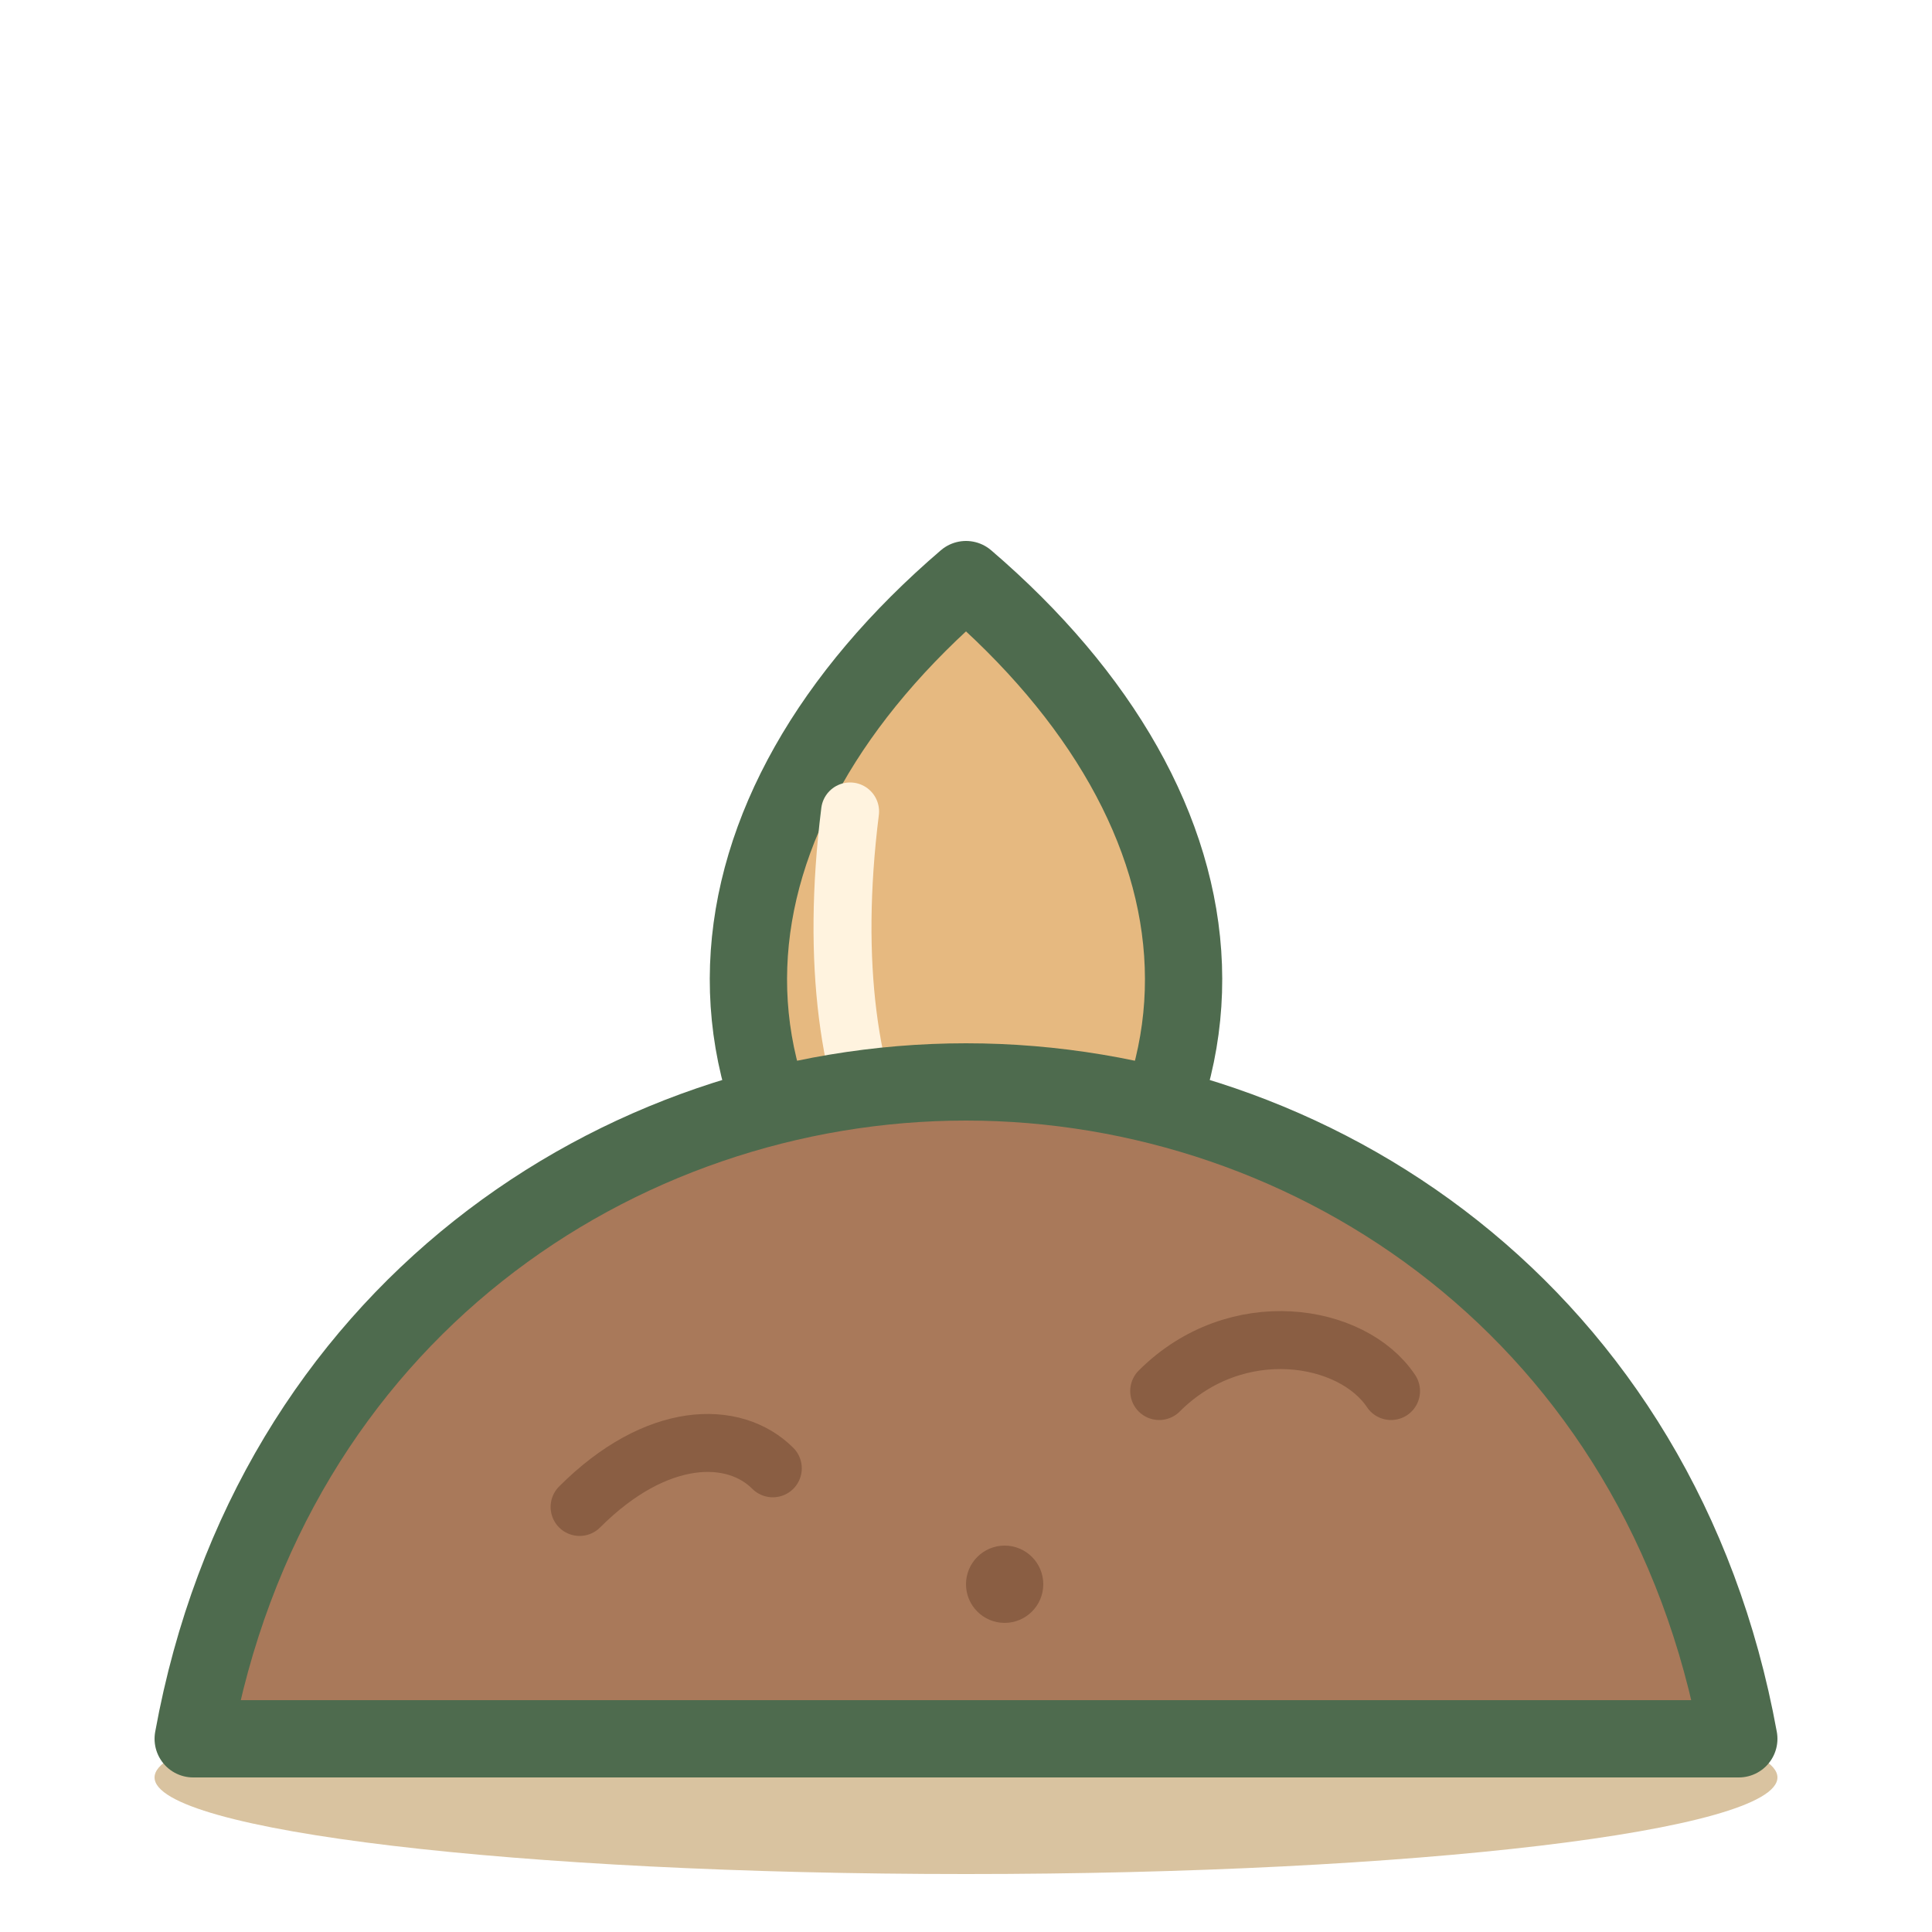
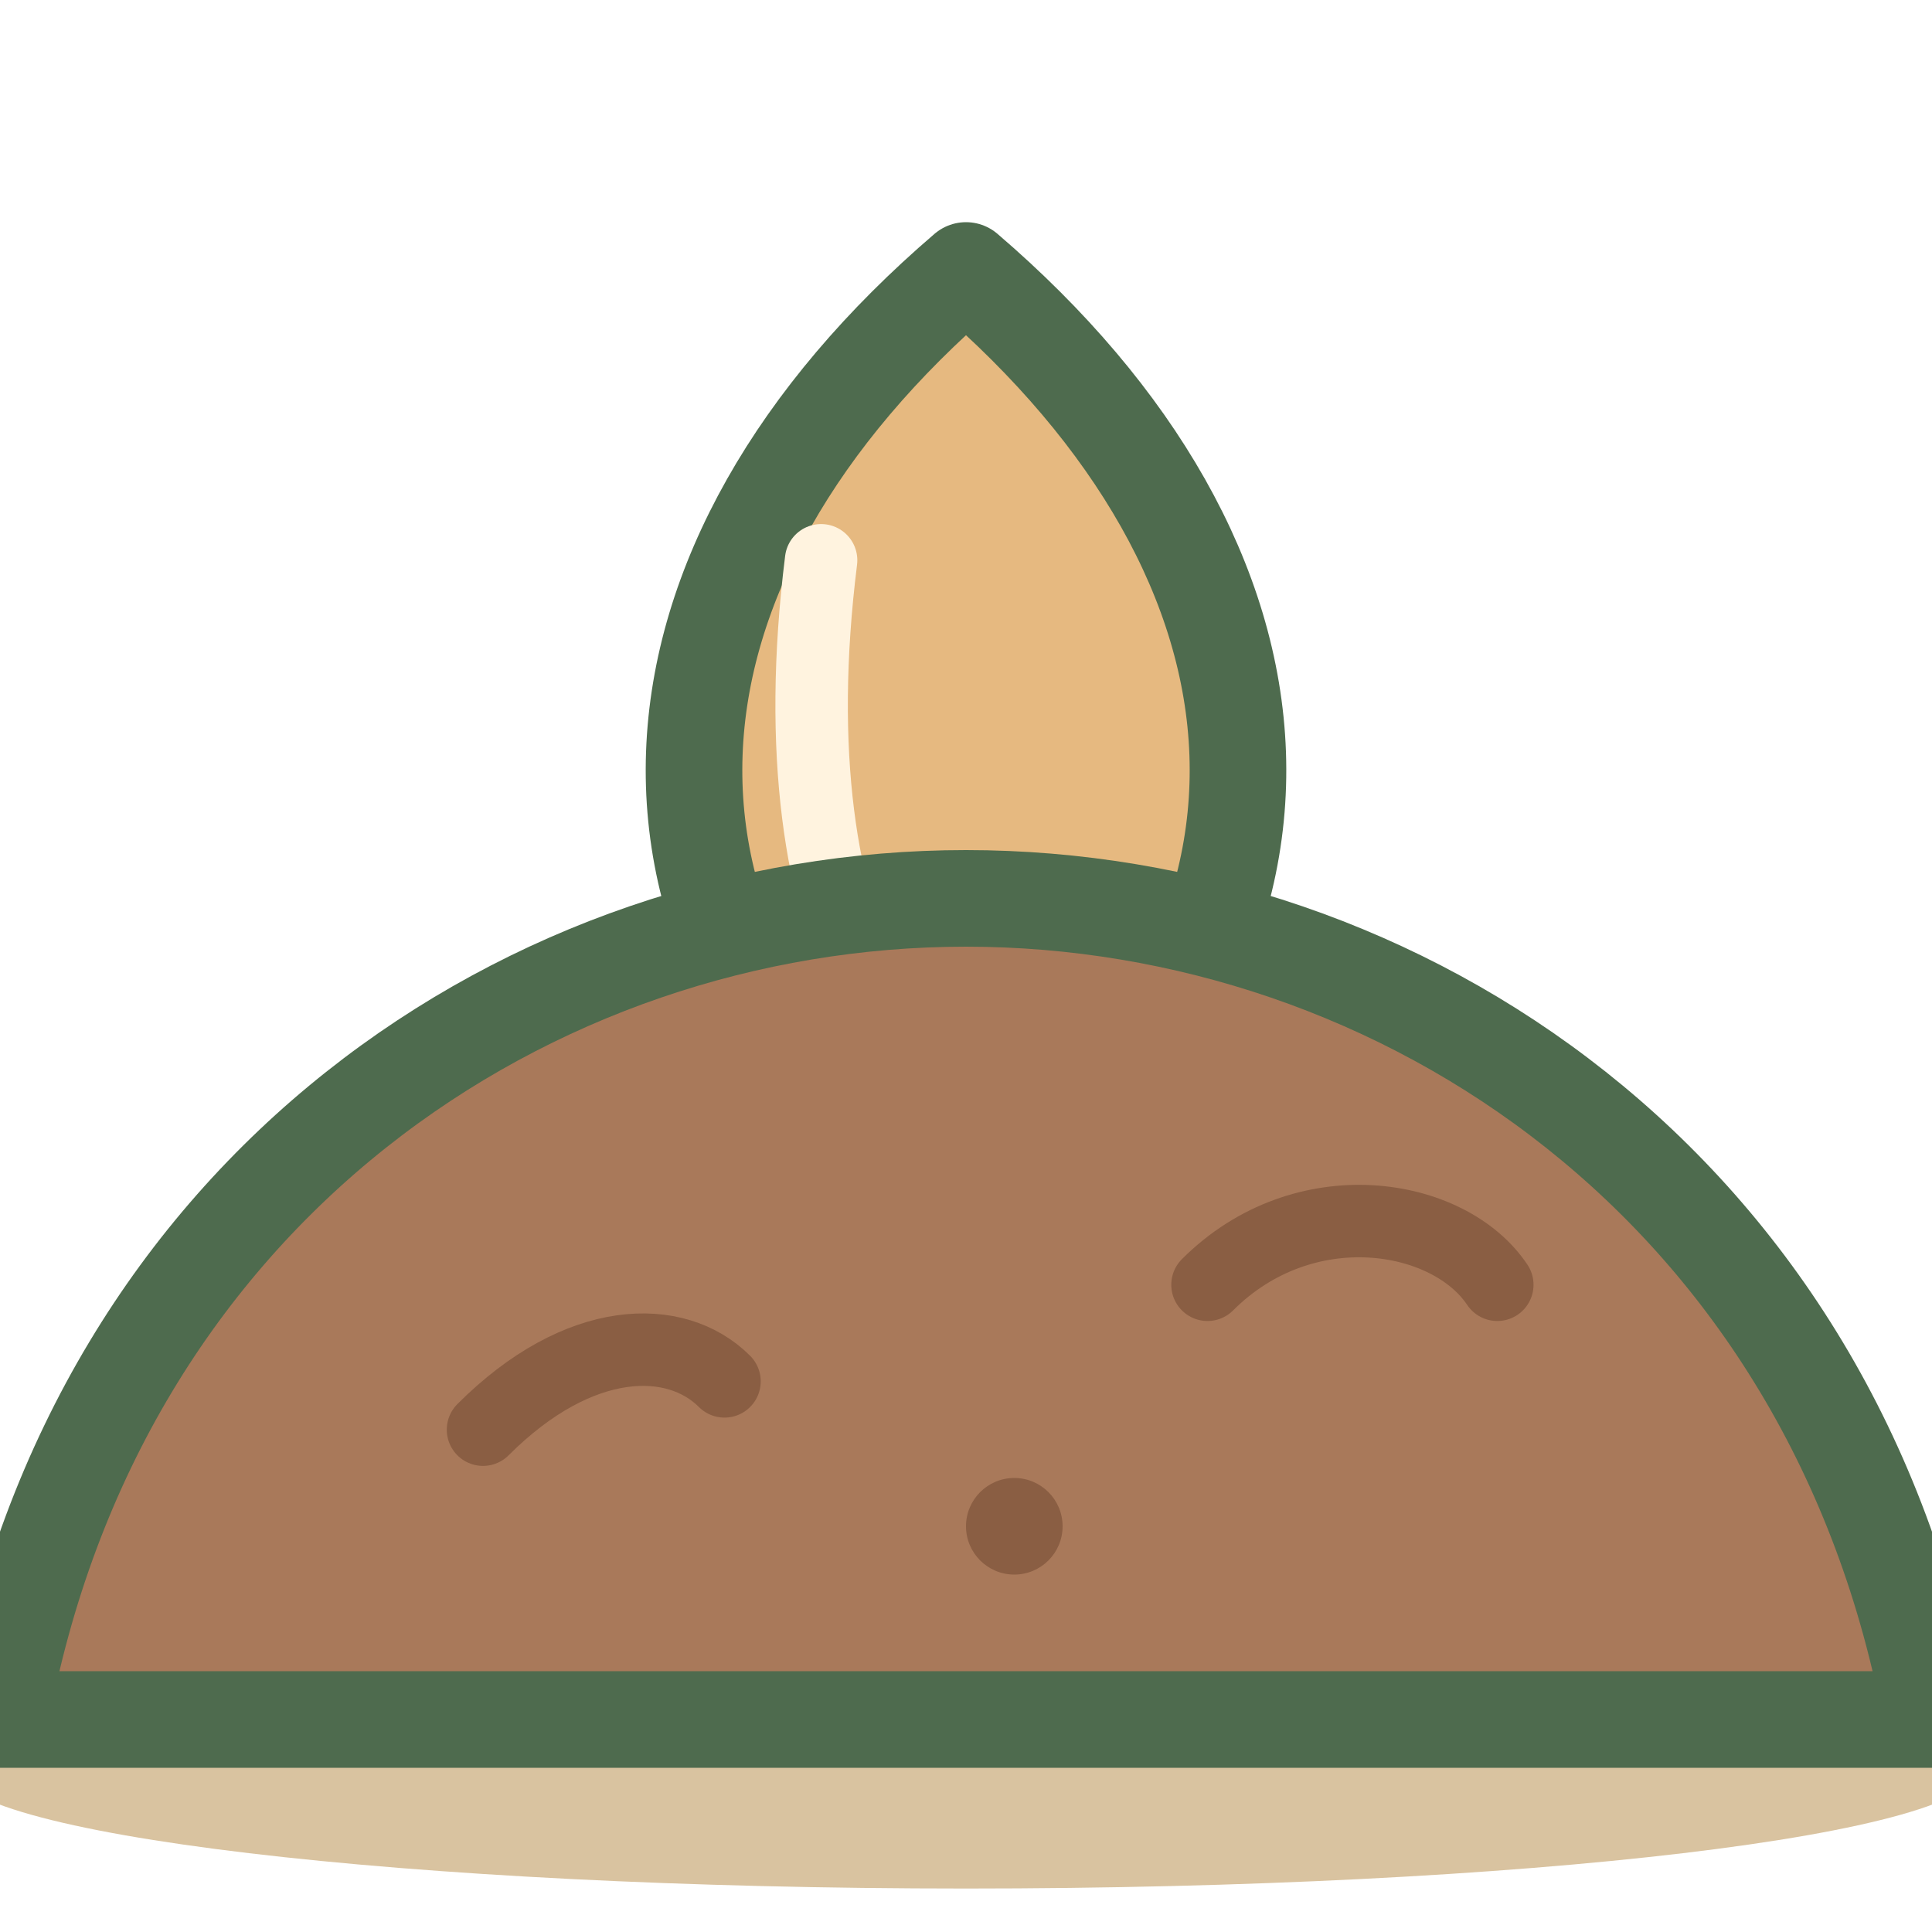
<svg xmlns="http://www.w3.org/2000/svg" viewBox="0 0 100 100" fill="none" stroke="#4e6b4e" stroke-width="4" stroke-linecap="round" stroke-linejoin="round">
-   <ellipse cx="50" cy="92" rx="42" ry="5" fill="#d9c3a0" stroke="none" />
-   <path d="M50 30 C64 42 66 58 50 70 C34 58 36 42 50 30 Z" fill="#e6b980" />
-   <path d="M44 42 C43 50 44 56 46 60" stroke="#fff3df" stroke-width="3" />
-   <path d="M10 90 C14 68 32 56 50 56 C68 56 86 68 90 90 Z" fill="#a9795a" />
-   <path d="M30 78 C34 74 38 74 40 76" stroke="#8a5e43" stroke-width="3" />
-   <path d="M60 72 C64 68 70 69 72 72" stroke="#8a5e43" stroke-width="3" />
-   <circle cx="52" cy="82" r="2" fill="#8a5e43" stroke="none" />
+   <g transform="translate(50 94) scale(1.25) translate(-50 -94)">
+     <ellipse cx="50" cy="92" rx="42" ry="5" fill="#d9c3a0" stroke="none" />
+     <path d="M50 30 C64 42 66 58 50 70 C34 58 36 42 50 30 Z" fill="#e6b980" />
+     <path d="M44 42 C43 50 44 56 46 60" stroke="#fff3df" stroke-width="3" />
+     <path d="M10 90 C14 68 32 56 50 56 C68 56 86 68 90 90 Z" fill="#a9795a" />
+     <path d="M30 78 C34 74 38 74 40 76" stroke="#8a5e43" stroke-width="3" />
+     <path d="M60 72 C64 68 70 69 72 72" stroke="#8a5e43" stroke-width="3" />
+     <circle cx="52" cy="82" r="2" fill="#8a5e43" stroke="none" />
+   </g>
</svg>
